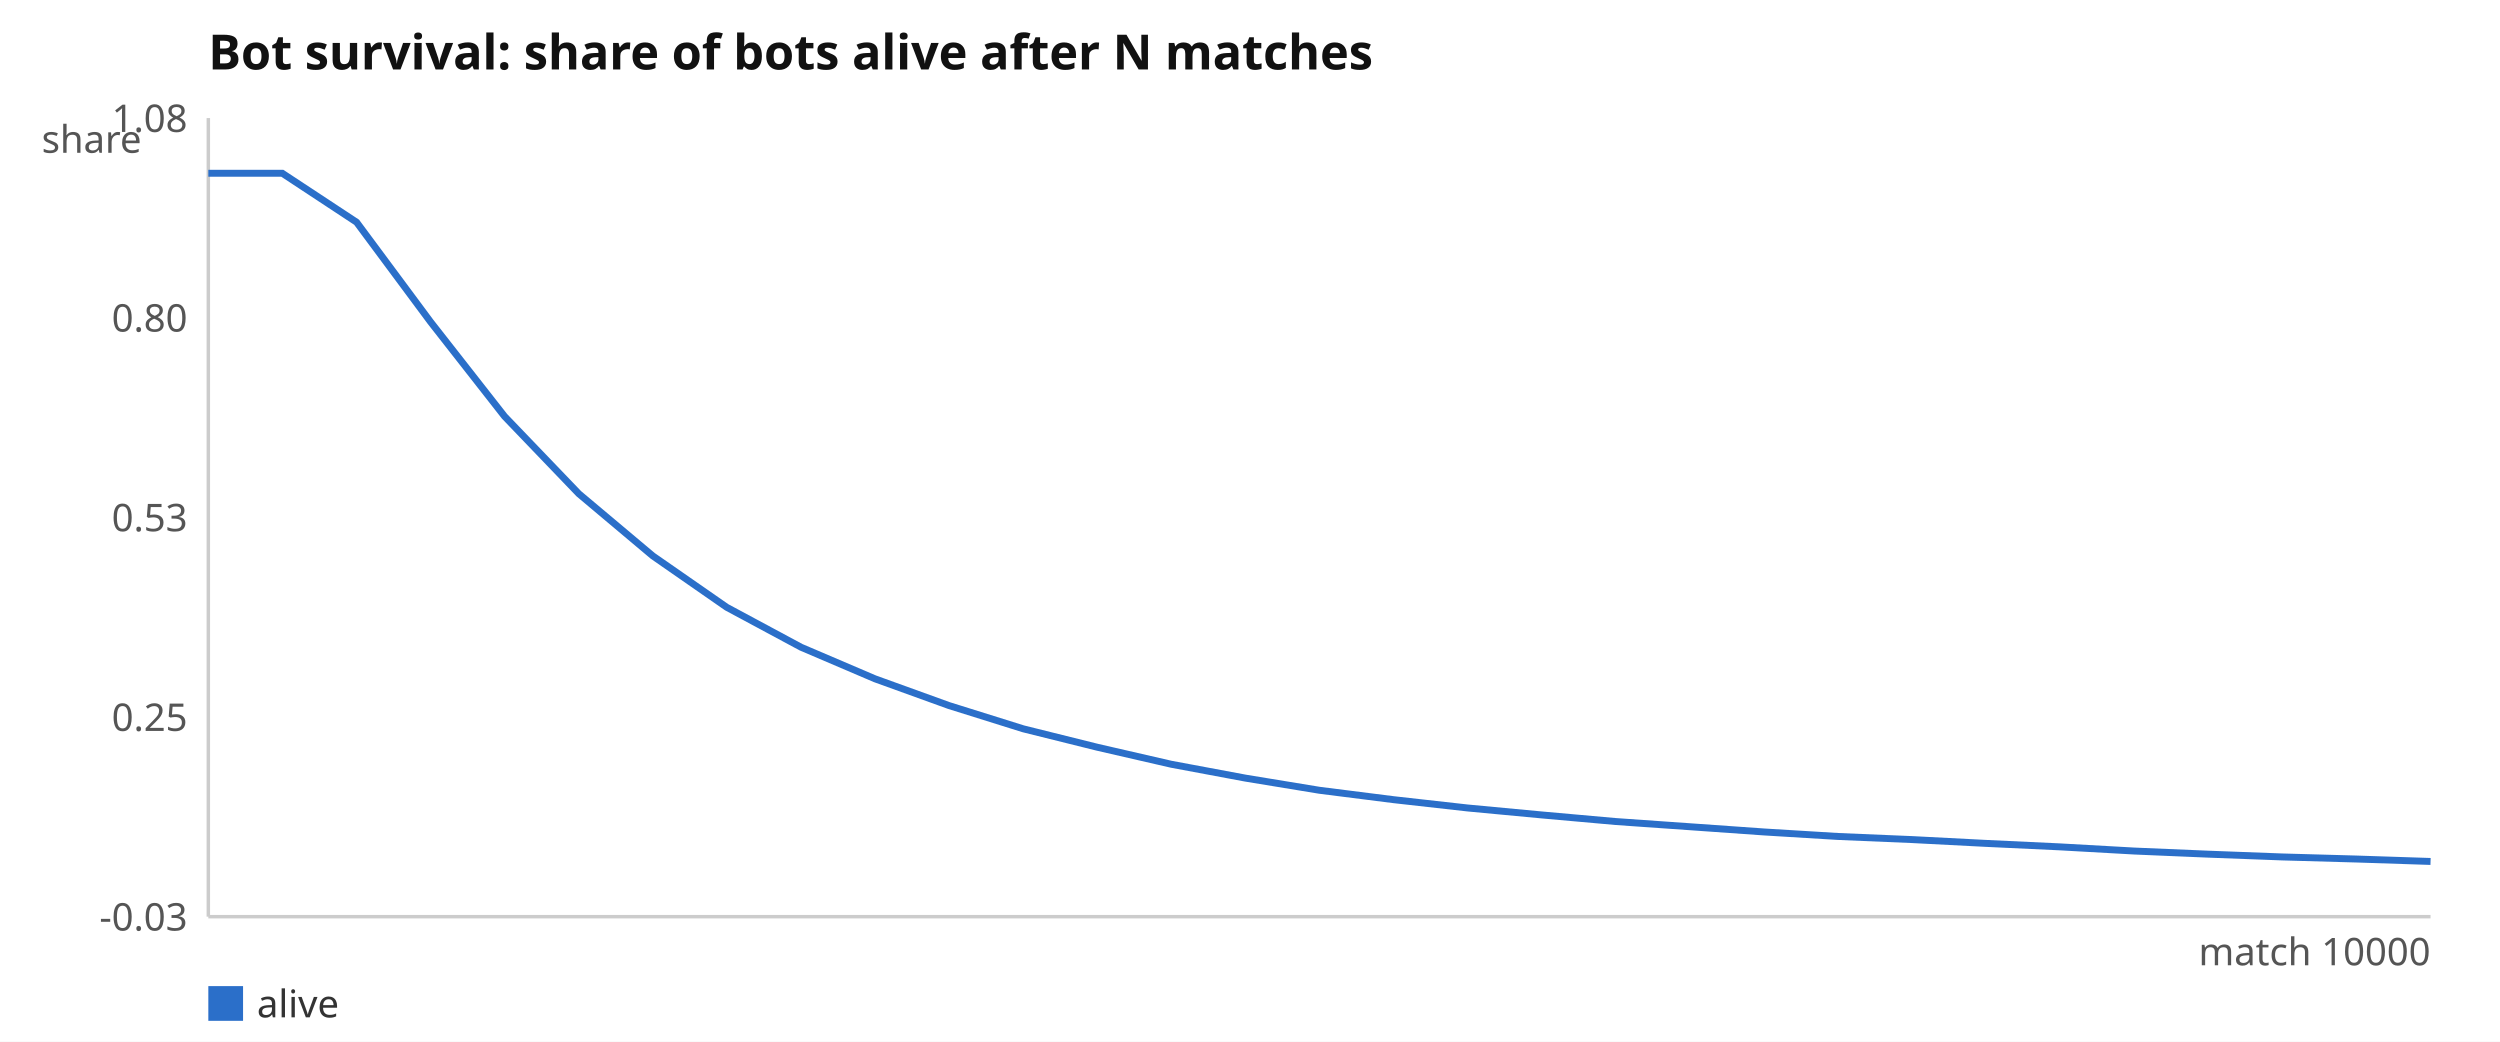
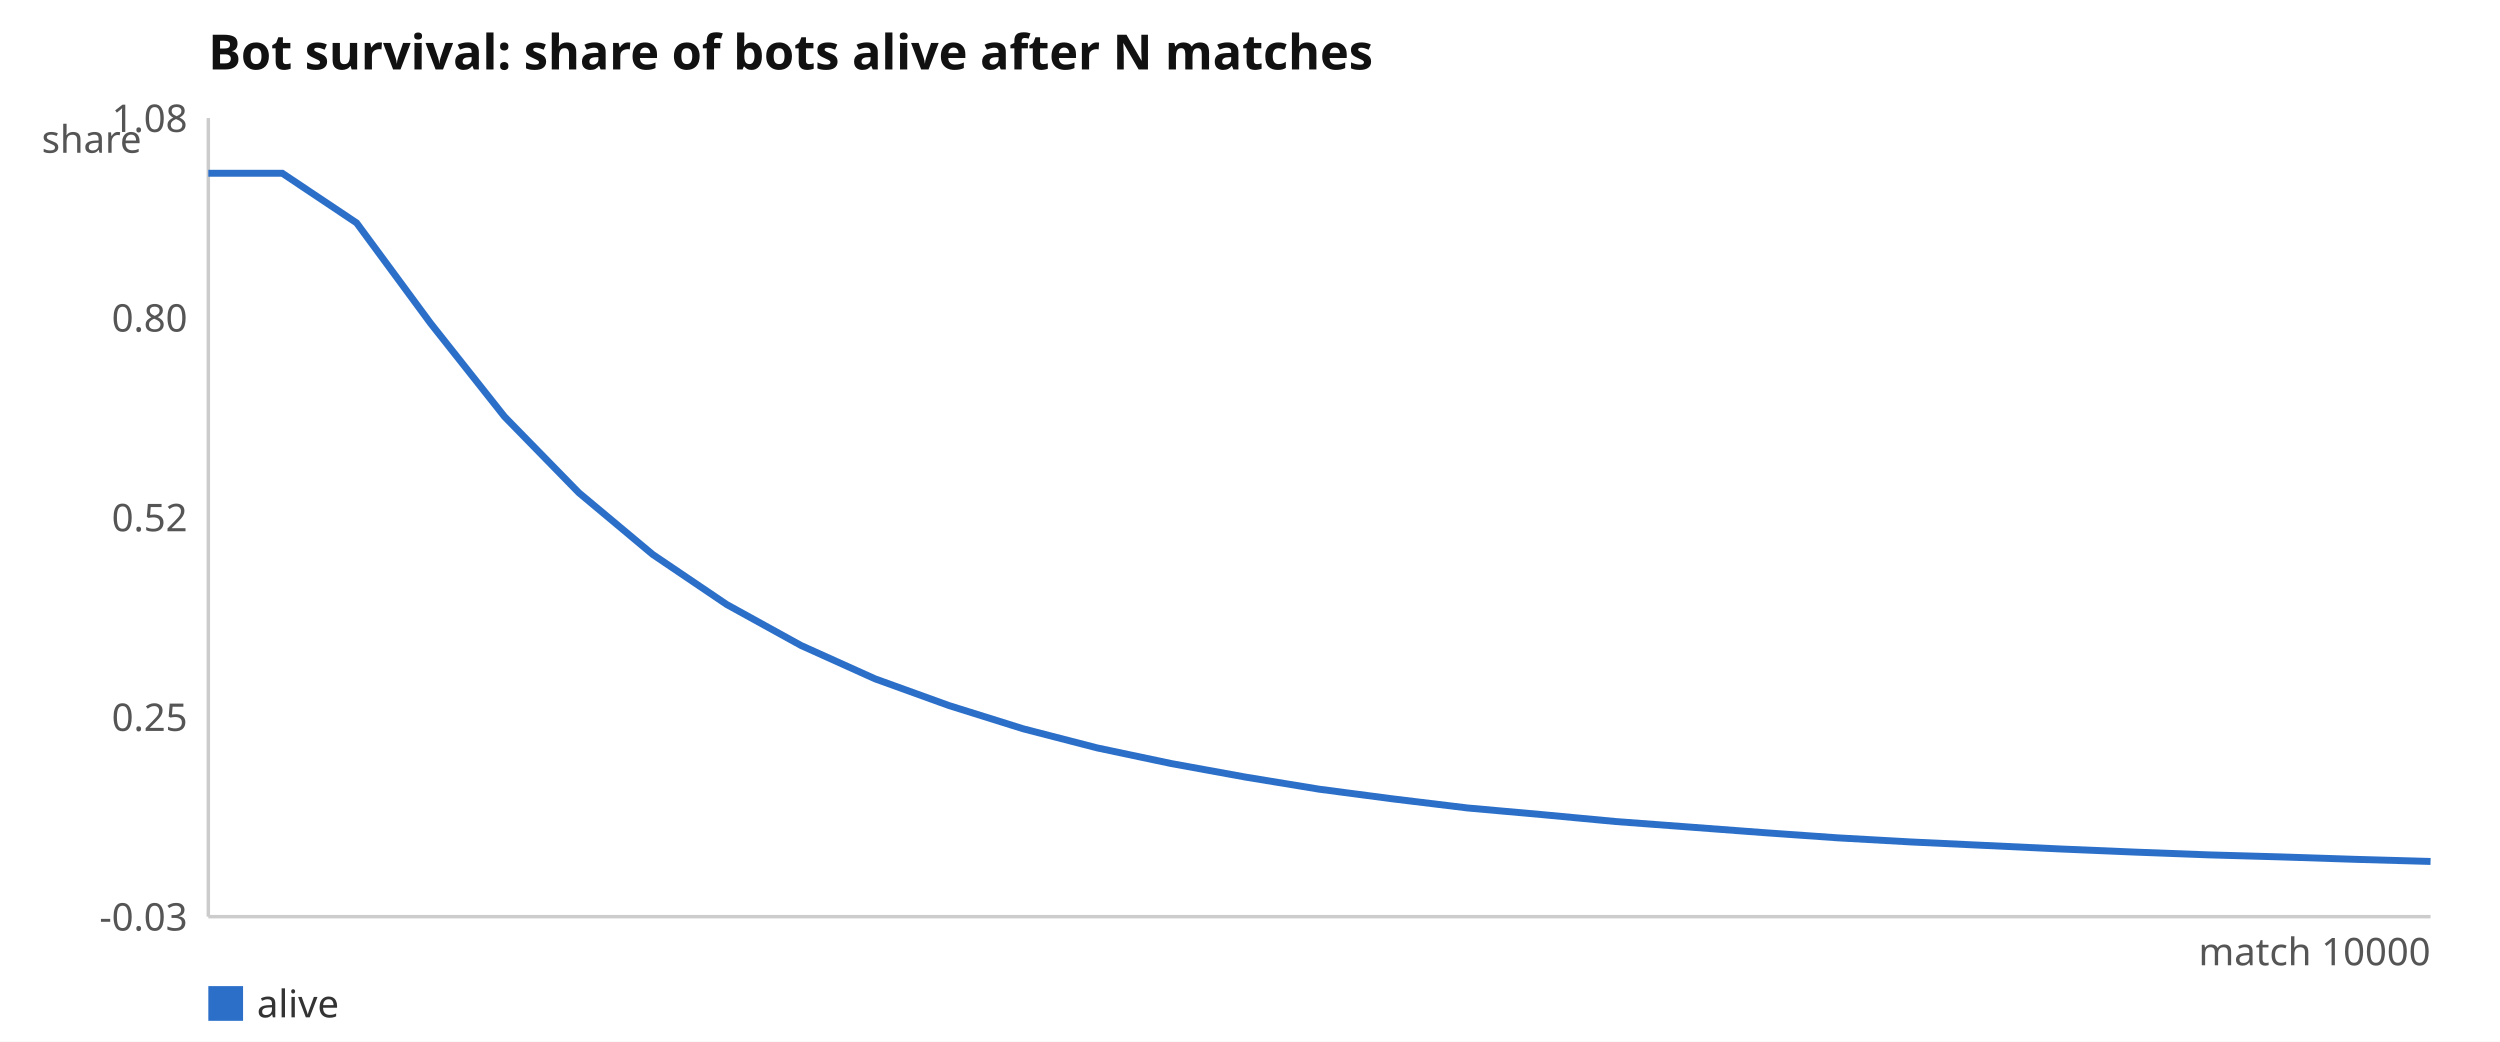
<svg xmlns="http://www.w3.org/2000/svg" viewBox="0 0 720 300" width="720" height="300" font-family="system-ui,sans-serif">
  <rect width="100%" height="100%" fill="#fff" />
  <text x="60" y="20" font-size="14" font-weight="600" fill="#111">Bot survival: share of bots alive after N matches</text>
  <text x="12" y="44" font-size="11" fill="#555">share</text>
  <line x1="60" x2="60" y1="34" y2="264" stroke="#ccc" />
  <line x1="60" x2="700" y1="264" y2="264" stroke="#ccc" />
  <text x="54" y="268" text-anchor="end" font-size="11" fill="#555">-0.03</text>
  <text x="54" y="210.5" text-anchor="end" font-size="11" fill="#555">0.25</text>
-   <text x="54" y="153" text-anchor="end" font-size="11" fill="#555">0.53</text>
+   <text x="54" y="153" text-anchor="end" font-size="11" fill="#555">0.52</text>
  <text x="54" y="95.5" text-anchor="end" font-size="11" fill="#555">0.80</text>
  <text x="54" y="38" text-anchor="end" font-size="11" fill="#555">1.08</text>
-   <polyline fill="none" stroke="#2b6fc9" stroke-width="2" points="60.0,49.9 81.3,49.9 102.7,64.0 124.0,92.7 145.3,119.9 166.7,142.2 188.0,160.1 209.3,174.9 230.7,186.4 252.0,195.5 273.3,203.2 294.7,209.9 316.0,215.2 337.3,220.1 358.7,224.1 380.0,227.6 401.3,230.3 422.7,232.7 444.0,234.7 465.3,236.6 486.7,238.1 508.0,239.6 529.3,240.9 550.7,241.8 572.0,242.9 593.3,243.9 614.7,245.1 636.0,246.0 657.3,246.8 678.7,247.4 700.0,248.1" />
+   <polyline fill="none" stroke="#2b6fc9" stroke-width="2" points="60.0,49.9 81.3,49.9 102.7,64.2 124.0,93.1 145.3,120.0 166.7,141.9 188.0,159.7 209.3,174.1 230.7,185.9 252.0,195.5 273.3,203.2 294.7,209.9 316.0,215.4 337.3,219.9 358.7,223.8 380.0,227.3 401.3,230.1 422.7,232.7 444.0,234.6 465.3,236.6 486.7,238.2 508.0,239.8 529.3,241.3 550.7,242.5 572.0,243.5 593.3,244.5 614.7,245.4 636.0,246.2 657.3,246.8 678.7,247.5 700.0,248.1" />
  <rect x="60" y="284" width="10" height="10" fill="#2b6fc9" />
  <text x="74" y="293" font-size="11" fill="#333">alive</text>
  <text x="700" y="278" text-anchor="end" font-size="11" fill="#555">match 10000</text>
</svg>
